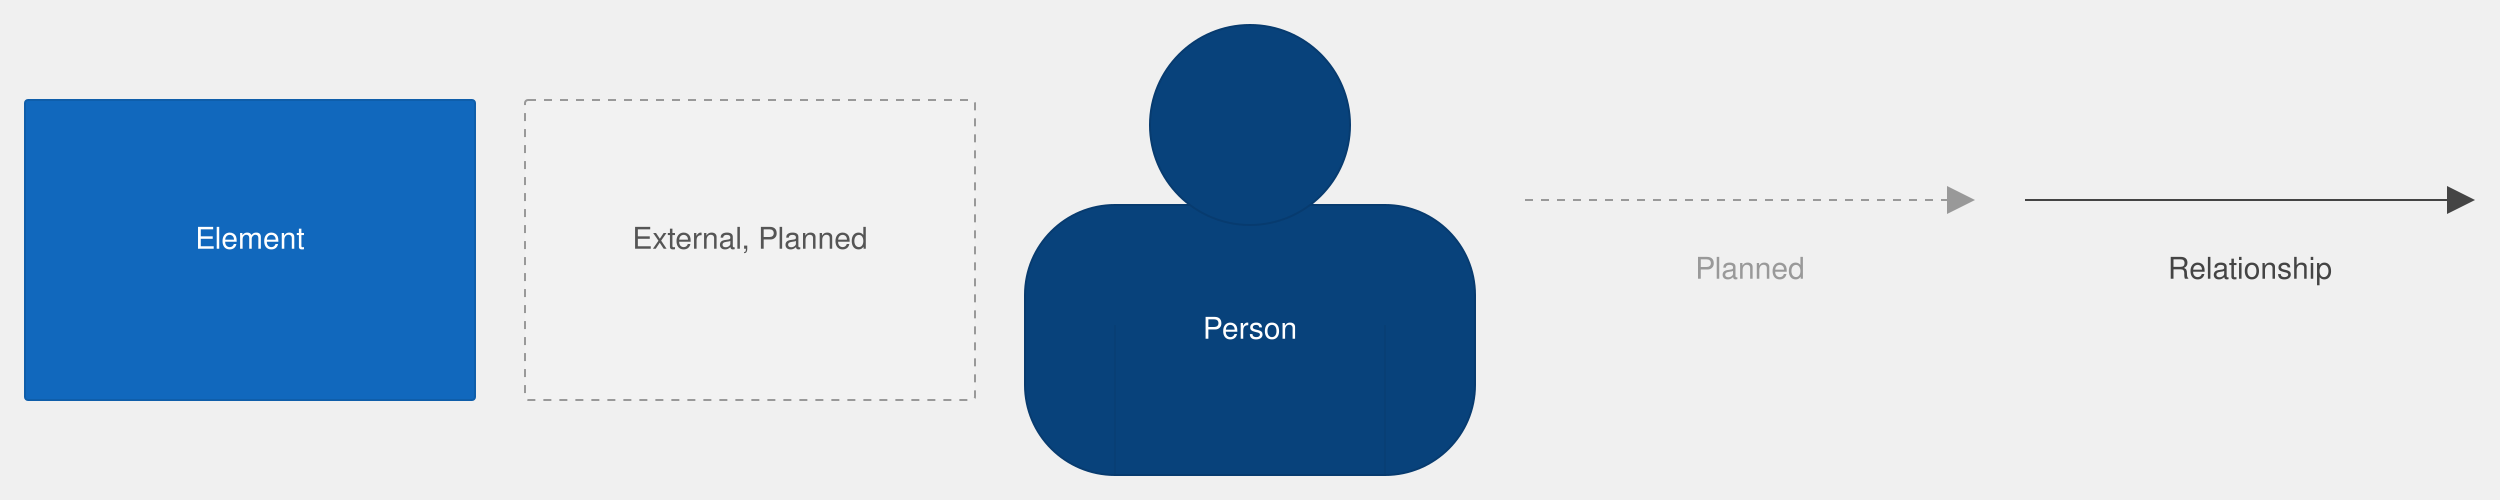
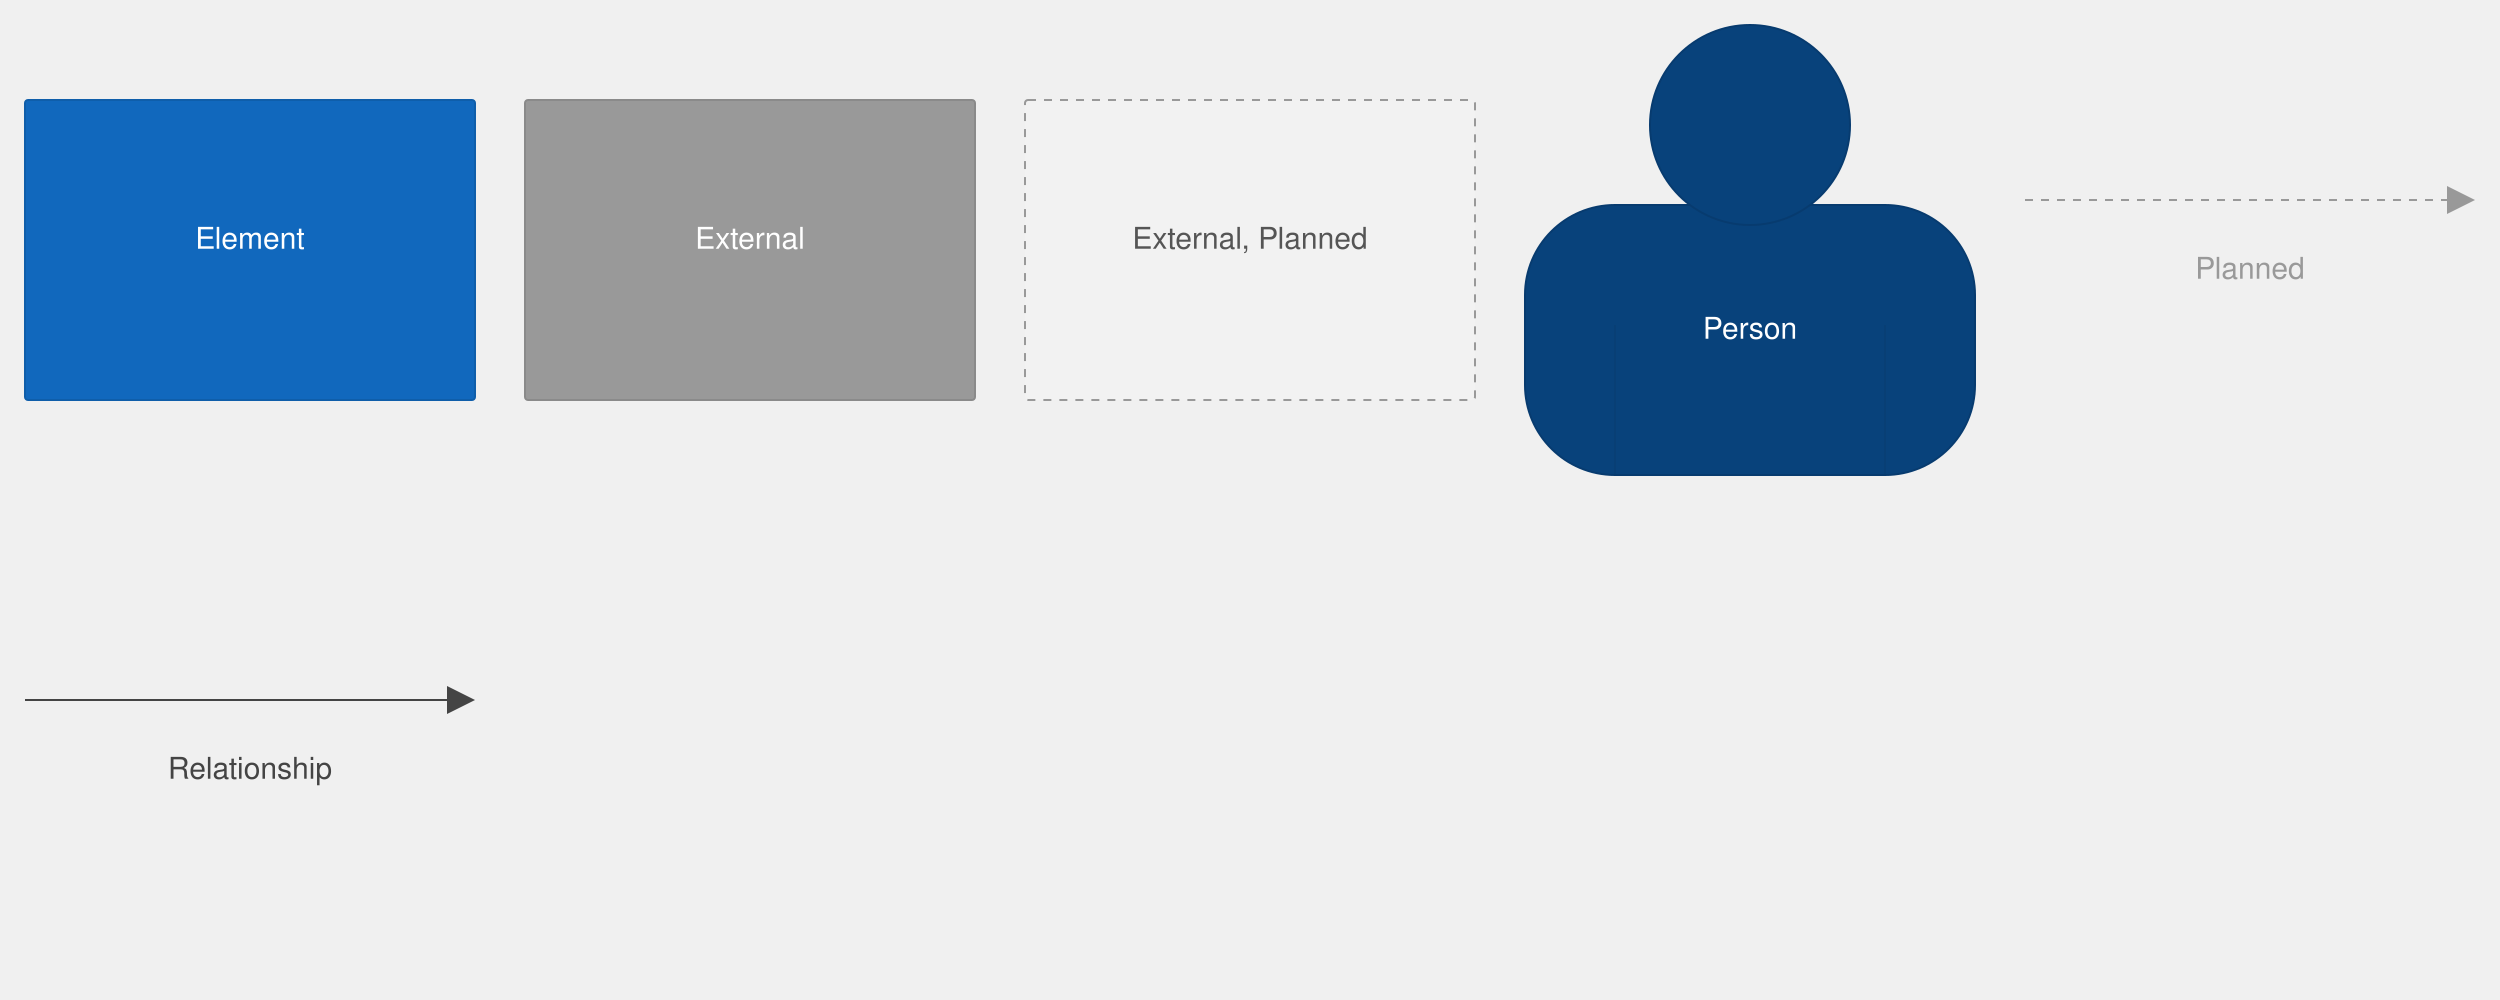
- <svg xmlns="http://www.w3.org/2000/svg" version="1.1" viewBox="0 0 2500 500" style="background: #ffffff">
+ <svg xmlns="http://www.w3.org/2000/svg" version="1.1" viewBox="0 0 2500 1000" style="background: #ffffff">
  <g transform="translate(25,100)">
    <rect width="450" height="300" rx="3" ry="3" x="0" y="0" fill="#1168bd" stroke-width="2" stroke="#0f5eaa" stroke-dasharray="" />
    <text x="225" y="95" text-anchor="middle" dominant-baseline="hanging" fill="#ffffff" font-size="30px" font-family="Tahoma, Verdana, Helvetica, Arial">
      <tspan x="225" dy="40px">Element</tspan>
    </text>
  </g>
  <g transform="translate(525,100)">
+     <rect width="450" height="300" rx="3" ry="3" x="0" y="0" fill="#999999" stroke-width="2" stroke="#8a8a8a" stroke-dasharray="" />
+     <text x="225" y="95" text-anchor="middle" dominant-baseline="hanging" fill="#ffffff" font-size="30px" font-family="Tahoma, Verdana, Helvetica, Arial">
+       <tspan x="225" dy="40px">External</tspan>
+     </text>
+   </g>
+   <g transform="translate(1025,100)">
    <rect width="450" height="300" rx="3" ry="3" x="0" y="0" fill="#f2f2f2" stroke-width="2" stroke="#999999" stroke-dasharray="8,8" />
    <text x="225" y="95" text-anchor="middle" dominant-baseline="hanging" fill="#555555" font-size="30px" font-family="Tahoma, Verdana, Helvetica, Arial">
      <tspan x="225" dy="40px">External, Planned</tspan>
    </text>
  </g>
-   <g transform="translate(1025,25)">
+   <g transform="translate(1525,25)">
    <rect x="0" y="180" width="450" height="270" rx="90" fill="#08427b" stroke-width="2" stroke="#073b6f" stroke-dasharray="" />
    <circle cx="225" cy="100" r="100" fill="#08427b" stroke-width="2" stroke="#073b6f" stroke-dasharray="" />
    <line x1="90" y1="300" x2="90" y2="450" stroke-width="1" stroke="#073b6f" stroke-dasharray="" />
    <line x1="360" y1="300" x2="360" y2="450" stroke-width="1" stroke="#073b6f" stroke-dasharray="" />
    <text x="225" y="260" text-anchor="middle" dominant-baseline="hanging" fill="#ffffff" font-size="30px" font-family="Tahoma, Verdana, Helvetica, Arial">
      <tspan x="225" dy="40px">Person</tspan>
    </text>
  </g>
-   <g transform="translate(1525,170)">
+   <g transform="translate(2025,170)">
    <path d="M422,0 L422,44 L450,30 L 422,16" style="fill:#999999" />
    <path d="M0,30 L422,30" style="stroke:#999999; stroke-width: 2; fill: none; stroke-dasharray: 8 8;" />
    <text x="225" y="55" text-anchor="middle" dominant-baseline="hanging" fill="#999999" font-size="30px" font-family="Tahoma, Verdana, Helvetica, Arial">
      <tspan x="225" dy="40px">Planned</tspan>
    </text>
  </g>
-   <g transform="translate(2025,170)">
+   <g transform="translate(25,670)">
    <path d="M422,0 L422,44 L450,30 L 422,16" style="fill:#444444" />
    <path d="M0,30 L422,30" style="stroke:#444444; stroke-width: 2; fill: none; stroke-dasharray: ;" />
    <text x="225" y="55" text-anchor="middle" dominant-baseline="hanging" fill="#444444" font-size="30px" font-family="Tahoma, Verdana, Helvetica, Arial">
      <tspan x="225" dy="40px">Relationship</tspan>
    </text>
  </g>
</svg>
